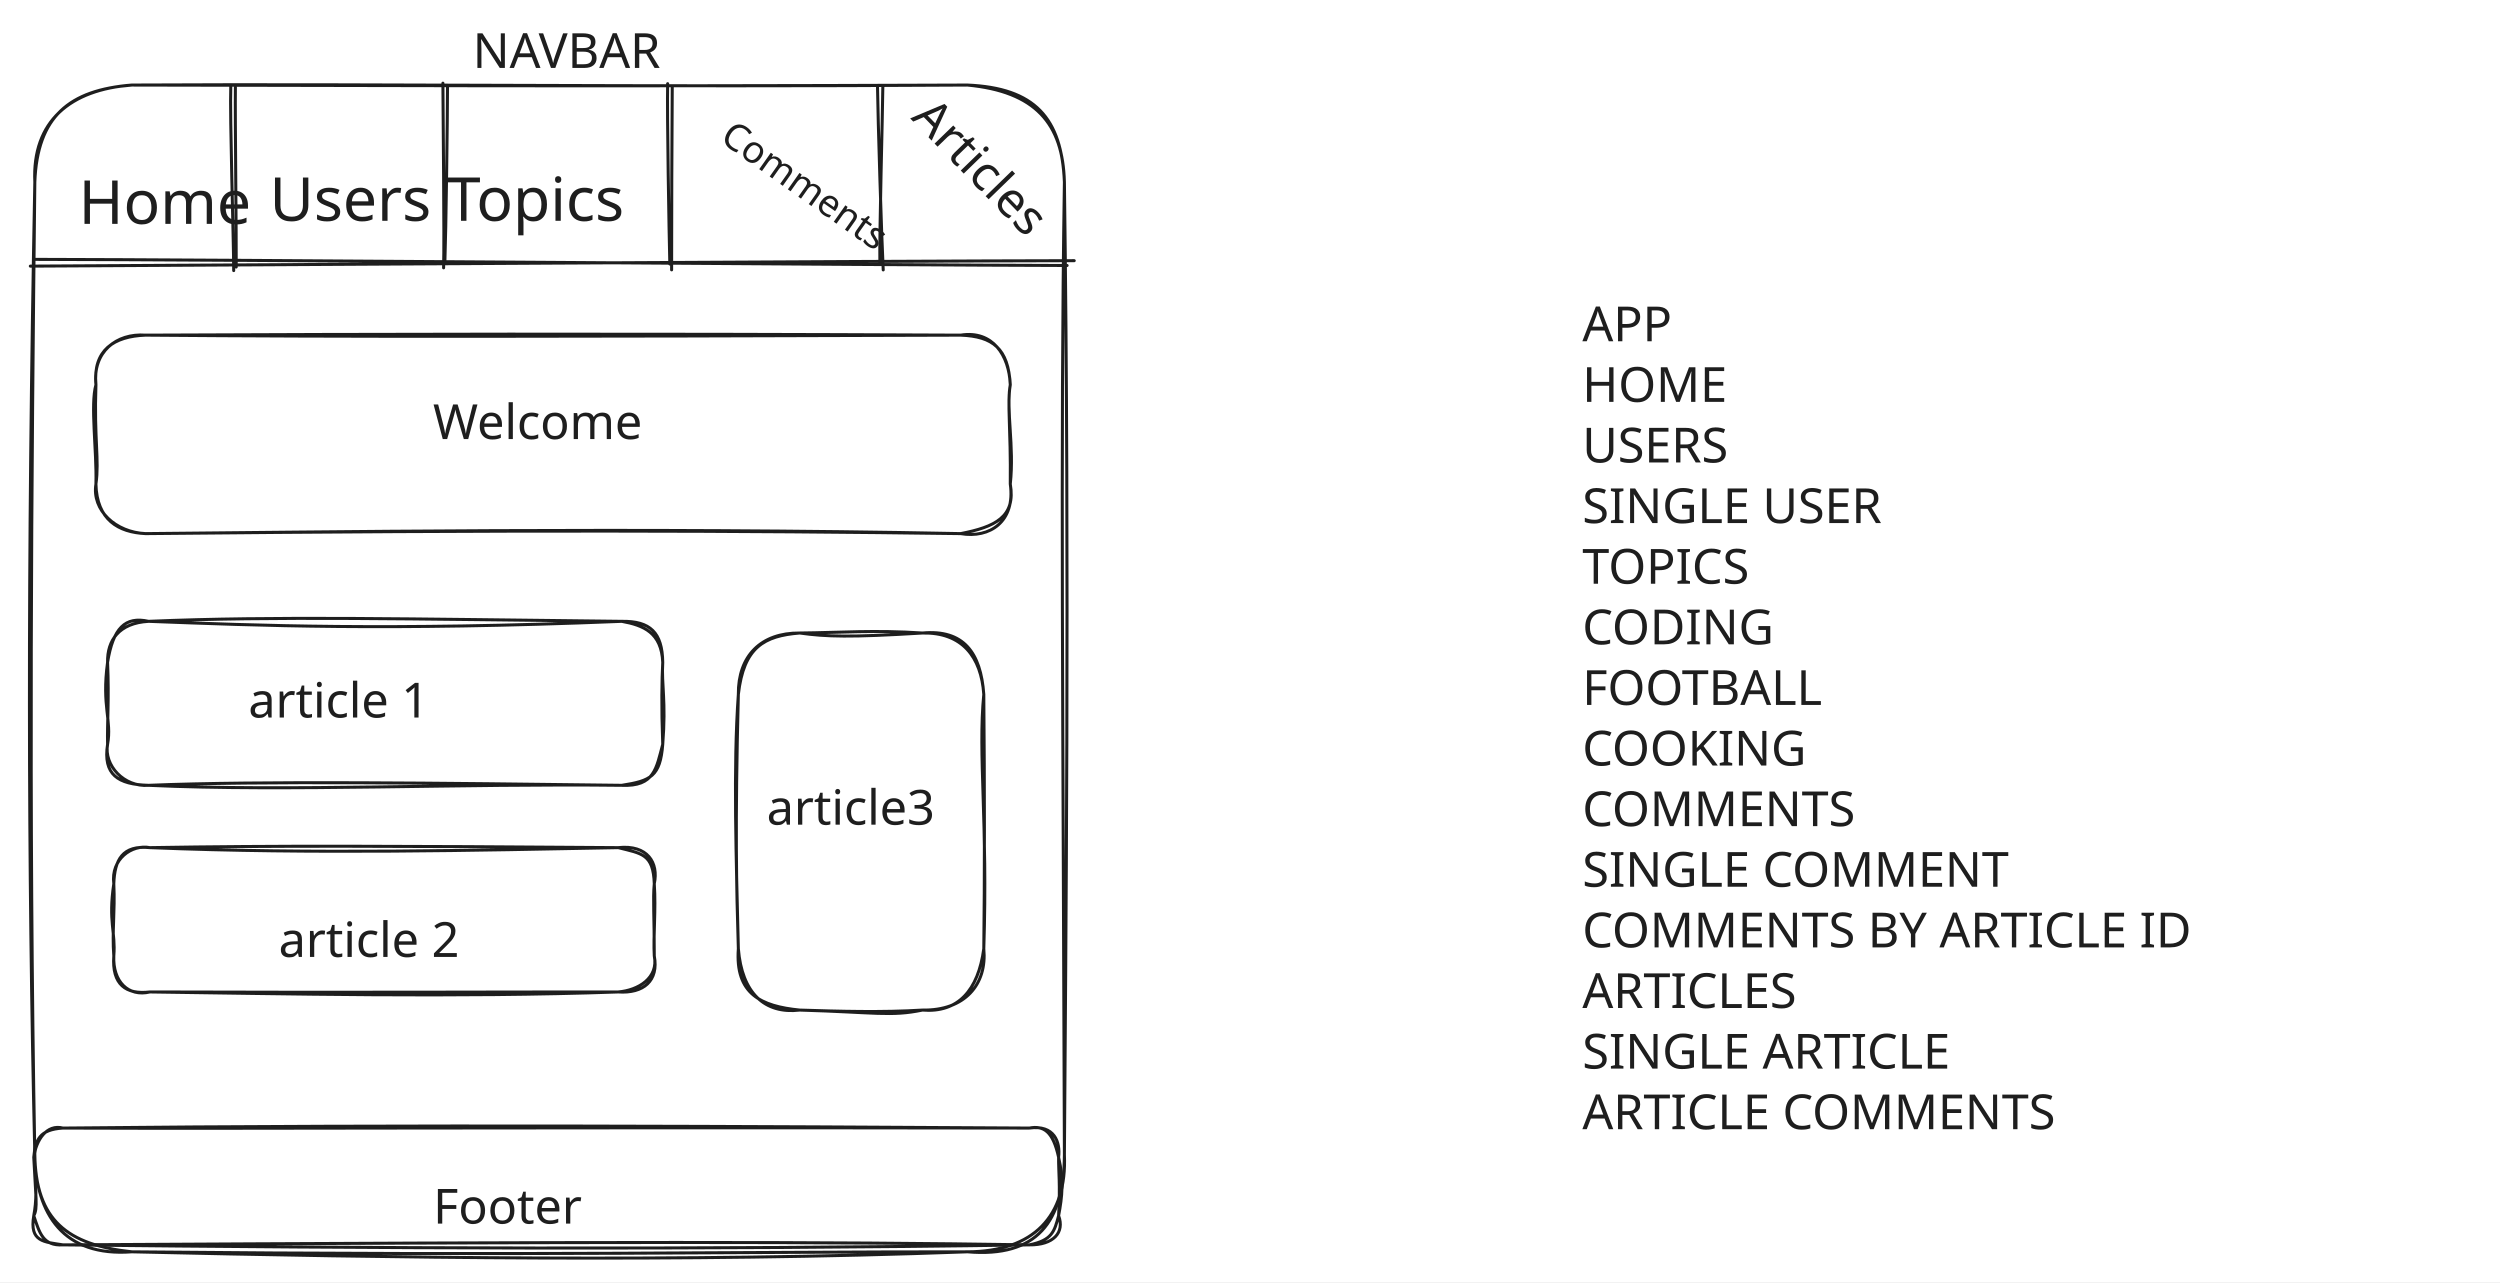
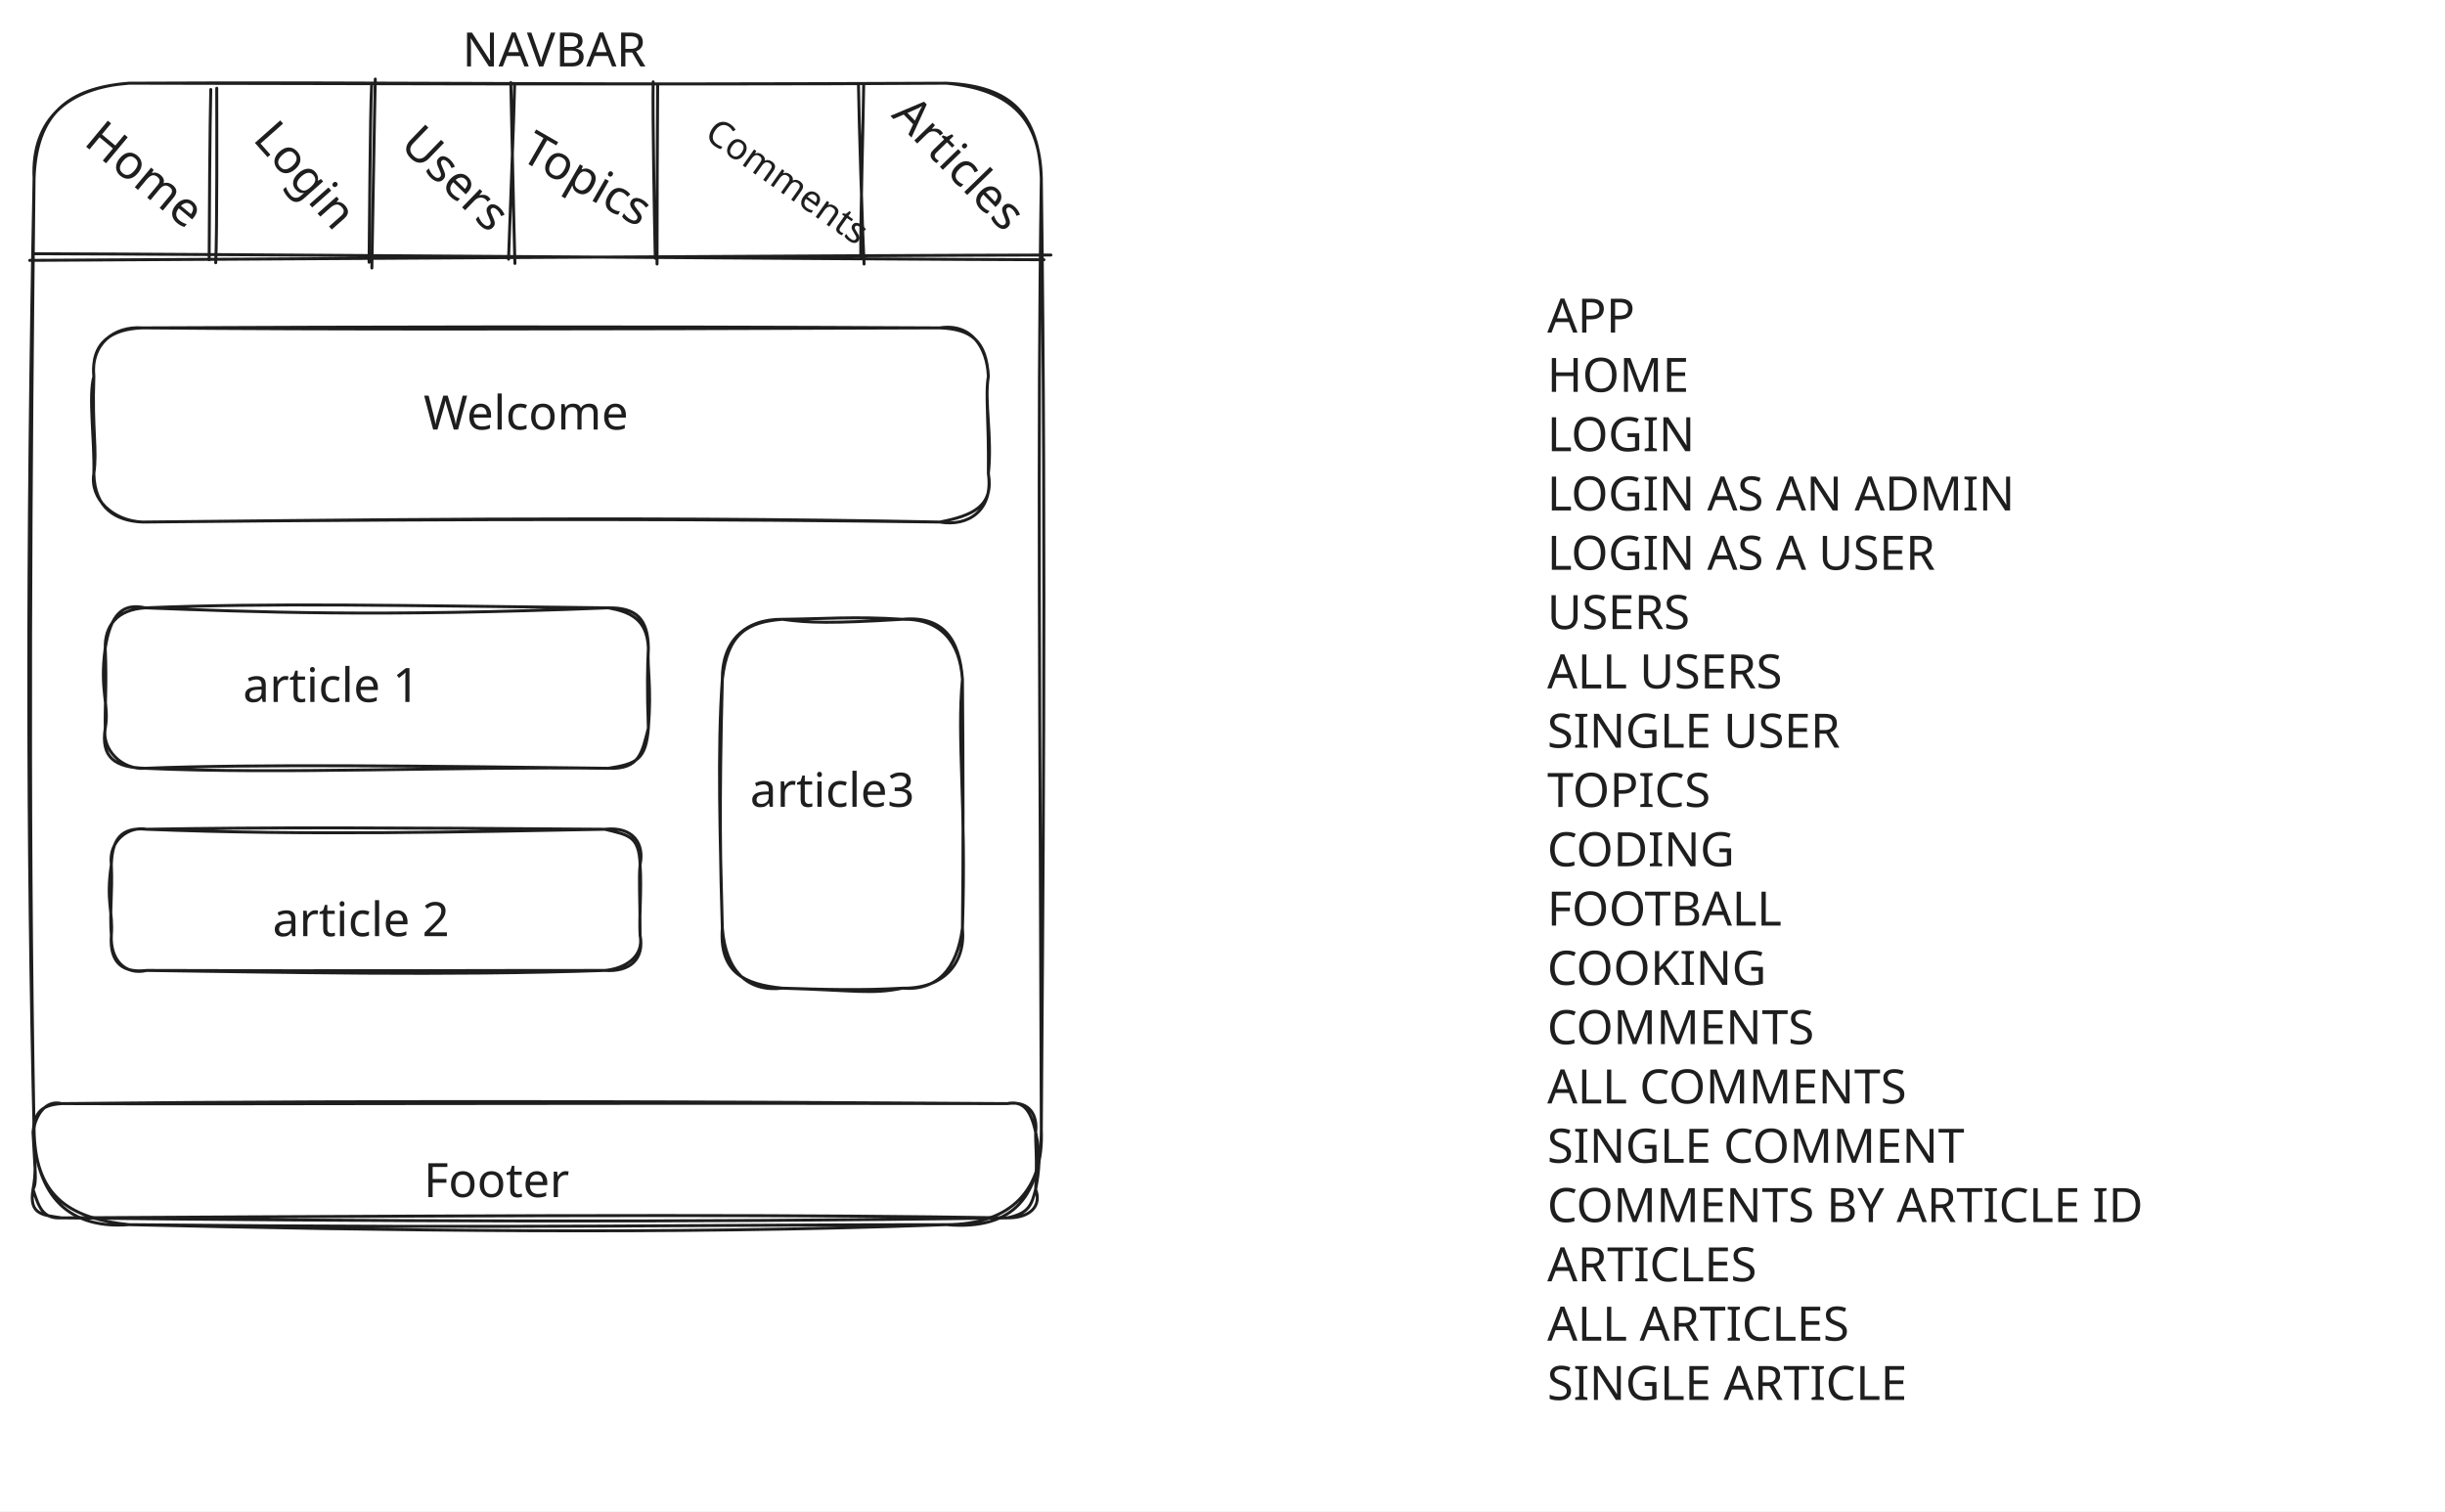
- <svg xmlns="http://www.w3.org/2000/svg" version="1.1" viewBox="0 0 824.93 423.063" width="824.93" height="423.063">
+ <svg xmlns="http://www.w3.org/2000/svg" version="1.1" viewBox="0 0 824.67 509.762" width="824.67" height="509.762">
  
-   eyJ2ZXJzaW9uIjoiMSIsImVuY29kaW5nIjoiYnN0cmluZyIsImNvbXByZXNzZWQiOnRydWUsImVuY29kZWQiOiJ4nO2c63Paxlx1MDAxNsC/56/wuF9rdc++tzN37mD8XCJOMLYhJr6305FBgGIhXHUwMDExJGzjTv/3XHUwMDFlXHSMXHUwMDA0XHUwMDAyXHUwMDA3p4BxXHUwMDFiZYJhXHUwMDFm2mX3/PY8dsVcdTAwMWbvdnZ2o2HP2f11Z9d5aNie2+zb97s/x+l3Tj90XHUwMDAzXHUwMDFms2jyOVxmXHUwMDA2/UZSslx1MDAxM0W98Ndffuna/Vsn6nl2w7Hu3HBge2E0aLqB1Vxiur+4kdNccv9cdTAwMWK/lu2u859e0G1GfSttZM9pulHQXHUwMDFmteV4Ttfxo1x1MDAxMO/+P/y8s/NH8prpXd9pRLbf9pykQpKVdlx1MDAxMDjMppZcdTAwMDM/6aymhHFcdTAwMDKUTFxuuOFcdTAwMDE2XHUwMDE3OU3MbWGXnTQnTtpcdTAwMDVWU2G9zy9cdTAwMGauuu2vXHJcdTAwMWXekN9cdTAwMWJpqy3X8y6joTdcdTAwMWFcdLvRXHUwMDE59DN9XG6jfnDrXFy5zahcdTAwMTP3ayZ9Ui9cZnBcdTAwMTDSWv1g0O74Tlx1MDAxOE7VXHR6dsONhnFcdTAwMWFJuz9cdTAwMWGEX3fSlFx1MDAwN/zEpLBcdTAwMDSXWolJclxckTNLUWDCUEFccjXSzHSoXHUwMDE4eDhcdTAwMDXYoZ/Aif+lXbqxXHUwMDFit23sl9+clIn6tlx1MDAxZvbsPk5UWu5+/FVcdTAwMTkzlmKMMEqpXHUwMDE0kqb96Dhuu1x1MDAxM8VFdJpcdTAwMTg6yfhcdTAwMDPXSlx1MDAwMuc8/TZxo71SM1x1MDAxMYXf0lHvo1x1MDAxMJXiKv7A87JcdTAwMDPnN8dcdTAwMDP3JDKp0LBxyp/pt4rLXHUwMDFmZoQtbWHQa9ojoVx1MDAwMGk0XHUwMDExjOJXkmyS77n+7WzzXtC4TeXoXaatnPxi9bmia/hcIsmlQlEqmNRLS26zWDlcdTAwMWF0XFypXHUwMDBmLmjlXHUwMDAx2LFfu+m9XHUwMDA1yZWGXHUwMDEww4zhwImcXHUwMDEyYCBg4SxcYlx1MDAwNnyUS9cnwVx1MDAxYyxcdTAwMTBCXHUwMDEyXHUwMDAzjGiRmZiJXHUwMDA0XHUwMDEziypjXHUwMDA0IyShKUvbRKCVXCJxIbpcdTAwMGWBpptcdTAwMTXozFDb/Wjf9Zuu356t4vjNXHUwMDA1OZ5cdTAwMWRGxaDbdSPsRiVw/Wi2RHLfQr9cdTAwMWbcd1x1MDAxYzs3XHUwMDE2eOeFeb34dqm6iK/03U4qYsmHyfvffp5beuHMJ7Vzc57e7l3270vJZ2I28Yl8MJQqaSRfXmk9Xp9cdTAwMDbqoSvO71x1MDAwN91uvfvxOLTdq21HnzOwNNeGKaM11UBzyotrMq3UVlxyPbGIXHUwMDA0bFtcdTAwMDKb7sCEeUkso1x1MDAxODVcbsAkXHUwMDBiUI55JoRcdTAwMDZQLF25fiC/7cjvLZr4+MpP+YqQ53I2MUVcdTAwMWWUIEbQ5bW911x1MDAwM1x1MDAxOJIrUzNfXGY5OmVRWFx1MDAxOdxtO/KCxMhTzpTieW2PxDNplJ4o+/WBTy2C01x1MDAwZtrkWpqQL7SlheJYaI6eV1x1MDAwNoSmuEj/gP7tQL9w0uMrO90r4j0zXHUwMDBis7xzgstcdTAwMGJ7iYp/f+Sd0JuDUueudv8o7PLwsFI63HrelbTQtieGU5ao+GneuSXQxTFrJVx1MDAxZLBcdTAwMDNcdTAwMDKtOqbmMW4sXHJosjPKXHUwMDE1wT+ZkVx1MDAxOYNONMH/gq7FQ/1cdTAwMDH6ekCfM+fxlZvtVen1haa8UWjJUypTZ/JbmFx1MDAwN0fS+3h9cXtyfn1cXPz6XHUwMDE17kyndrrtmEskmaOTnrfgXHUwMDA1kqN0nq6VQ84oiMkqM9+O15xcdTAwMTHDtKLzSdex/yfYXHUwMDBmO/5ccpG+aN7jKzfjL6Q9clx1MDAxZaJ5tMMzWl0pqimhy+N+491fl4/g7jz8dKuHXHUwMDE1v39d5+Vtx53p9HNcXEPxmaZXXHUwMDA3No+jg8ZcYnSwp+zwXHTXeX9cdTAwMWO4ZIatJqg8lbFcdTAwMTliW4FcdTAwMWZduo/JokGmUo/srutccqdmLZFRXHUwMDFjw5Ogm1x1MDAxOeQ4teC5bT9RWk5rWowjt2F7k+woyISIXHUwMDFi2IqNSq6fXHUwMDFmlaDvtl3f9qpzW4w148nTlICVmZRcdTAwMWI7dFx1MDAxMr1cdTAwMTmvsN/FW2ZcdTAwMTRmeUPNgu47zXhh3+JtWK3cXFy1T7qd0v5V3f/cdIxpR9vOXHUwMDFi56kkJbyxmaZXqEipsjQzXHUwMDFhXHUwMDFkIamEylrszyEnKUFFn1x1MDAwNi/+8cDVQlx1MDAxNMWdatBzXHUwMDFi4WbBm9/yOlx1MDAwMYTMrsssgYygypOKL6/xblx1MDAwZt7XT26755dRpVqzW1/rXdJcbraQQEtcdTAwMDJcdTAwMTfAXHUwMDE0XHUwMDE4oVxyOlxy6Ygmjq1WXHUwMDE2gFx1MDAwMM5QO3GR0YDxXHKlsUBQJlxmIVppk1x0c62aVyEtXHUwMDA1QqOTqlxil1xczNm1XHUwMDAygba5NmhcdTAwMGLNiWNponBcdTAwMTWFVVx1MDAxOL1/XHUwMDBmXZ5cdTAwMTXl70BcdTAwMTeoxeS0jfBccoRjXHUwMDAzN+ndRvHNt7pcdTAwMWO68H3okoXoUpRdXHUwMDA2aFx1MDAxNqclvoWus3c1OFa3Zsj6Nydl8vi5Prze30Z0NUFcdTAwMWKcXHUwMDExRiSdYnPkqyqLxLtrXHUwMDAwo9j/NLnoyDKpxXgrkOmZfq6QXFxjiWTtIFKzXHUwMDA14amMPlx1MDAxYVx1MDAwMyuBUqU4eXXb9m/zKqdSn+G0XHUwMDEwk+c5XHUwMDFi5jTf6nKc8mc5ff5cdTAwMTiTWHiMiVx1MDAwM2VcdTAwMTJcdTAwMDVyeUPXbjiOf/Pp/rR+/tDqt1x1MDAwYuroptTeQlan2GRaWIpcdTAwMThJXHUwMDA1nbM9XHUwMDA0VFqUK2aIWnc8iVx1MDAxMUC9Sik3Soj5h0EkqlWtqUSIgVx1MDAwMslcdTAwMTR50q1CXHUwMDFhXFyG0EP5+6yu5XDTS1x1MDAxMP4u7cNcdTAwMTbLMzdcXMpcdTAwMTeERU/qoVM/a3x5XHUwMDFmUPpRu5fl61a7tu3izI20TKxjXHRVbMr8SupzjSak5mYsY2vUNVx1MDAxMq1ZNGSlXHUwMDE0YrYnz+hcdTAwMWFGXHLXjMPbt1xyl9Y1V47X2HgoJdfo+jVcciw8diglXHUwMDE4xvhcdTAwMGLQlDXYOy9WO6qo+4+Hj+1T97q69SFcdTAwMTWm0fxcdTAwMTJE5U5cdTAwMWRRiqxo1EEmt5ew8liLZlx1MDAxNqCLKFx1MDAxOVdcdTAwMGLOzFxubj2ZqTnfjVx1MDAxYSY4RaL/6erlWVHWXHUwMDBiJVx1MDAxOVxm1YJcbk2W32M/ueuQL6Es7Z2dnderrdZloXaqtl6UXHJYaFx1MDAxYqKvM+9MXHI1wmJCrPdcdTAwMThcdTAwMWQobaFaXHUwMDAxknebJqKMbpdEI1Y/nfzJXHUwMDBitIm3XG7BqLVswL1cdTAwMTmBRpNg4dqMbm28NC9/SOz65LJVXG6Oi++LV61cdTAwMGZcdTAwMGa/9+7rhH7edoFcdTAwMTZcdTAwMDZFRWuUXHUwMDA1NefQXGJcdTAwMWHllmBcdTAwMDLEOlx1MDAwZo1oYpl4+dBay1x1MDAwNVx1MDAxYk+A/eCUiFx0dnRWnrVcdTAwMTCA/v16jo68XHUwMDFkeSZqkTwrxYArs3xcdTAwMDDqaFjxK6Lx6ezeNFx1MDAxZqhzK7nXeFx1MDAxM8/mgMmfjmBaWShfhFx1MDAxMD57/Hn1T+egq6HieX/m6Vx1MDAxY0ugVzb3tCO6t8lzVOs57bhNkrzIkzWLRFx1MDAxOLTGQcWOvCAyU62rsF05b7aLV19cbt79gVx1MDAxYlx1MDAxNFxu2y7E3Kgp4eVcdTAwMTmqV1x1MDAxZVx1MDAxOVx1MDAwNUtonFVcdTAwMDMgpyMrzzqrTDJG+KvvQW7OWT1cboLI6W/WV51tc1x1MDAxNa7qws2LxduOXG6tJIU2wtLQXHUwMDE19itcdTAwMWSv+fnmsnxcXD116lxyeVx1MDAxOFxm/a2Hjs3Y8pkjLStcdTAwMGZcdTAwMTExtGZQfFx1MDAwNVx1MDAxN1x1MDAxY1xiZNazZ6BTVChcdTAwMDX09U/abFx1MDAwZTp7tC+wXHUwMDAzm+VuTrOvg1x1MDAxZY13XGZN/Ejx0uz5t+DvXHUwMDFk11x1MDAxZarXX9n5wVx1MDAwN/fLY1x1MDAwNLD17PFp9lx1MDAxOKzv4WlFLDSDkT1K8HVJhYcmozZcIlx1MDAxYqj717BHX4c9ulx1MDAxOfb4QvYk2vA45S9cYmhdXGYq/tc6f4Dr63KkXHUwMDBluOOWOzfbjp4kylwinFPx5Fx1MDAxOE0rQSUsNPXW6zBJsExsgjJcdTAwMDJUxr7bUtqQac2xY/9cIlx1MDAxM3SMXHUwMDA2e1x1MDAxNSDZZnikZOFjm/GSzUk2XHUwMDA0/y0gj0uNIb1rXvSqzdqgXHUwMDFjfjbvK8OtXHUwMDBmyKGpbYFcdTAwMTbJflx02oiZXHUwMDAwZVJcdTAwMWaEpdE/XHUwMDA0rohQsL6zbtRQXHUwMDBi1aSW8S9jLFxiY1Cdw1KweNfTwFxu9km+XHUwMDFiy3ghXHUwMDExXCIrrus9MlOp/N+PU07OPlx1MDAxZY7e1S5cdTAwMGYvLkdv4+uyVD7+cJikjlx1MDAxMqtnlVIxU6B4doBF0s9HZ2fV/cKHXHUwMDBm2Vx1MDAxMmenk1wixbOPXHUwMDFmXHUwMDBmy9V8XHUwMDBi44xstVHJnf3PO4WLaqmIhUpcdTAwMDej/PHn/F3GXHUwMDE5afpTzae7bfhw0L94fJdaaqn6vrV2YahYM1THRr3gd5xaNVF470n1+54pXHUwMDA0tCQvPvj3W39cdTAwMDBKXHUwMDAwsVxi01xcSNQqXHUwMDFh/azpg/9UWFJoxnTy+1x1MDAwNFx1MDAxY9b3aziSolx0plxmVVpIzpc0gCSLTyYq+ppcdTAwMDZcdTAwMTDjilx1MDAxYchK61pX2nLh037hYrOrz2ybLzJ+3o2fpdu1e73LXGLHbvcpJo+T5TbHXHUwMDAzkLa/e+c69/t56fmplVxcu+/GkMdAOUmA/893f/5cdTAwMDWTXHUwMDAyfJYifQ==
+   eyJ2ZXJzaW9uIjoiMSIsImVuY29kaW5nIjoiYnN0cmluZyIsImNvbXByZXNzZWQiOnRydWUsImVuY29kZWQiOiJ4nO1cXG1T4shcdTAwMTb+7q+w3K9rtt9fpurWLcQ3XHUwMDFjXHUwMDA1XHUwMDE0XHUwMDE40Xu3rFxiXHUwMDAxMoZcdTAwMDQhvuDW/vc9XHUwMDFkXHUwMDE5XHUwMDEyXHUwMDAyccBcdTAwMDJkZidTg6S7k276nKefc06f5K+t7e2dcNhzdj5t7zjPXHLbc5t9+2nnd1P+6PRcdTAwMDdu4ENcdTAwMTWJzlx1MDAwN8FDv1x1MDAxMbXshGFv8OmPP7p2/85cdHue3XCsR3fwYHuD8KHpXHUwMDA2ViPo/uGGTnfwX/NZtLvOf3pBt1x1MDAxOfatuJNdp+mGQf+1L8dzuo5cdTAwMWZcdTAwMGXg7v+D8+3tv6LPxOj6TiO0/bbnRFx1MDAxN0RV8Vx1MDAwMDHD6dJi4EeDVVx1MDAwNFGGMEHjXHUwMDA27mBcdTAwMWa6XHUwMDBinSbUtmDITlxcY4p2MK3JQb3PKvuX3fZ9g1xybtFNI+615XpeJVx1MDAxY3qvM2E3Olx1MDAwZv3EmFx1MDAwNmE/uHMu3WbYMeNKlY+vXHUwMDFiXHUwMDA0MFx08VX94KHd8Z3BYOKaoGc33HBoylA8/NdJ+LRcdTAwMWSXPMNcdTAwMTlcdTAwMTXc4kwoycfF5kJGLUkw5ZpwoolcdTAwMTY6NaB84IFcYmBAv2HH/IuHdGs37towLr85blx1MDAxM/Ztf9Cz+yCouN3T6KdSqi1JKaKEXHUwMDEwwVx1MDAwNYnH0XHcdic0TVRcXDhwovnHTEmBXHUwMDE5Y/GvMZ32XG7NSFx1MDAxNf6MZ71cdTAwMGZKVDCX+Fx1MDAwZp6XnDi/OZq4bypcdTAwMTMrXHJcdTAwMWSV/Fx1MDAxZP8q0/4goWxxXHUwMDBmXHUwMDBmvab9qlx1MDAxNFhohTgl8JNcdTAwMDRcdTAwMWTXe65/l+7eXHUwMDBiXHUwMDFhd7FcdTAwMWVtJfqa0l+4fKbqapaluYRLQjhcdTAwMTVqbs1t5suHXHUwMDBmXHUwMDFkV6j9XHUwMDBiUn7G9Miv3fZ+XHUwMDA0zVx1MDAxNVx1MDAxYSFNtWaYITGhwFx1MDAxOGFcdTAwMGKkwClmr7VkdVx1MDAxYcywhTlcdTAwMTdIY4pcdTAwMTRPXGJmrMHIXCJSa05cdTAwMTGK0JRE21ihpUSmXHUwMDExWYVCk/UqdGKq7X645/pN12+nL3H8ZkaNZ1x1MDAwZsJ80O26IVxmo1x1MDAxY7h+mG5cdTAwMTHdN9fvXHUwMDA3T1x1MDAxZMeemlx1MDAwYrhzZl3P3C6mXHUwMDBic8TftmNcdTAwMTWLTsbf//x9ZutMyUdXT8k8vt1W8u+iyE+IXCKFfNBzLTFcdTAwMTVsftI6OfSOye1+ofNYe3rhdnF4UC5cdTAwMWNsOvS5XHUwMDE0XHUwMDE2XHUwMDAwXHUwMDFmaUaoXCJcbseYibiLWVx1MDAxY9Y/jZJksmzQY1x1MDAxOFx1MDAwMFx1MDAwN5FTOYOwuLZcdTAwMTRcdTAwMDY8U8Ikgj+JmVx1MDAxOaFcdTAwMWQpXHUwMDA0/zlZXHR9/UL7StC+O0Pm5piS9pJwzni68Fx1MDAxYs61JFKAuVx1MDAxNDPN92BcdTAwMWVcdTAwMWNcbu/s+uLu+Pz6KH9/j1x1MDAxZnWn9nnTYS5cdTAwMDDJXGZcdTAwMTicTNmmXHUwMDFjkCPVNLqWXHUwMDBlckowXHUwMDFmrzIzkC6QpVx1MDAxOFx1MDAwNVx1MDAxYkRJMlx1MDAxYunKkFx1MDAwM6c0Nk9+IX3TkZ4ld3NMSXxBtIfOczhcdTAwMGLtUqVcdTAwMGLHaFx1MDAxN1IgRXCsQd9D+633dF08xI/ngy93alj2+9d1VtxAtIP9zjDHimGplUjyeGTgS21cdTAwMTFTLzCmk/hcdTAwMWJGZpClYWqYVlKu2EVcdTAwMTWw4GitXGKBXHUwMDBmxFx1MDAxMj2N14FcdTAwMDSRj1xyekE1XY6HOlGxXHUwMDAwwplA4CXF4lhcdTAwMDDhrcBcdTAwMGYr7ktkVYqJ0kO763rDXHQxRzpccrN4XHUwMDFjdFx1MDAxM9NsSnOe2/YjknNak2pcdTAwMWa6XHLbXHUwMDFiV4dBwt9sQC82kGJ/elaCvtt2fdurzuzRMOnxN5FgK6Ewt/bAiXjWXGLmXfjESKdLv1x1MDAwMZRcdTAwMGJGuFx1MDAxMFx1MDAwYtDxsFq+vWxcdTAwMWZ3O4W9y7p/1XS0boebXGJQKVx1MDAxNNOcIVx1MDAwNu4poyTWXHUwMDA0XHUwMDAzUKZcdTAwMDCCXHUwMDEywVx1MDAxYSjTXHUwMDA0XHUwMDE5XHUwMDAxVFmCKMJcdTAwMTEmaW5cXDJAjZ1AsVx1MDAxNlx1MDAxOHHNJ3p6XHUwMDBioIIgMCPiZXf98OSwqkuRVN+VwrM2XHUwMDAwvV0vPlNdrlx1MDAxNKCJXHUwMDEwT9ovpkhKXHUwMDAyXFwxP0Lv9k/qx3fd80pYrtbs1n29i1rBJlwiVGDGMZVYc6XBXHSJZzRylJW0MDAoo1prxmX8+yOAalx1MDAwYnNCuUZISaVcdTAwMTNcdTAwMTG0ZVx1MDAwM5RcdTAwMGJLYq7A6ZXAn4zPXGKRYVx1MDAwZba+0mBbzVxijikksVR4XHUwMDE5RvR7wfpqLbOkKr9cdTAwMDesxKJC4mRcdTAwMDDwO6A1XHUwMDA2czS6teJ2utf5oIvfya2Z0CWgu1x1MDAxNMOSXHUwMDFlt/hcdTAwMWV0nd3LhyN5p4e0f3tcXEQvV/Xh9d4mQlchRMCVoEiQXHRsvvq+0kJcdTAwMDJcdTAwMTRcdTAwMGWPjN9J5Fx1MDAxYcJcdTAwMTOKj+KOVKXGuUTkaotHa1x1MDAwN1x1MDAxMopmhLumuVVcdTAwMDDlg8GAPtD2XVx1MDAxMl7nJtecQZ7nrFx1MDAxOafTvS6DYt/eM+WZe6ZcZlx1MDAxM1xuriqf31O1XHUwMDFijuPffnn6XFw/f2712zl5eFtobyBWJ7BJXHUwMDE1tyTSgnDCZuw8XHUwMDExXHUwMDAxbqukXHUwMDFhyVXHpyjCwKuEMC05n73zJIBWlVwiXHUwMDAyQIxcdPgwcZNv3MqFhmWI0JVsPC1hJ3VcdTAwMTFcYr+LfWi2PjPNXHUwMDE28uuO61x1MDAwM6deanw9XHRcYjlTbqV43WrXNl2dmVx1MDAxNpY2XHUwMDFji4ikXHUwMDEz5ld0PVNgQoJcdTAwMTc40rFcdTAwMTVyjVx1MDAwMGtcdTAwMTZcZlkhOE+P5FxyrqFEgyPK8I9vXHUwMDFizs01l47XWHuoZarT1TNccs7McVx1MDAxMFx1MDAwMmtK2Vx1MDAwMtBcdTAwMTQ1vHuer3ZkXvVfXHUwMDBlXtqf3evqJoZcXFJMXHUwMDAz5lx1MDAxN0dyKrZCXGJgRVx1MDAwMVx1MDAwN+mpvYmlb4IoamFwXHUwMDExXHUwMDA1ZTIjQYczXHUwMDBiT8VoR/AkmnJGXHUwMDAw0T87vbypyipTk7Emilx1MDAxM67Q/Hv2x49cdTAwMWT0dSBcbrul0nm92mpVcrXPcuNVWWNcdTAwMGJsQ/B15Fxmo4loblGeSkRbuiZLZVx1MDAwMa1gNO02jVVcdTAwMTncLlx1MDAwMUaskqNRTiu0NluPWMuVbOj9MFxuXHImQebaXGZurVma588/uz6utFxuwVH+JH/ZOn2+6T3VXHUwMDExudp0heZcdTAwMWFURSnQXHUwMDA1OSNcdFx1MDAwNYxyi1OO+SqTUFx1MDAxNLK0WT6UUqmgUlx1MDAxY1aDcTCC+Fx1MDAxOHYkrc+Kc1xm/v1qUlF+XHUwMDFjfUYyS5+lpJhJPX9cdTAwMDDqcFj2y7zxpfSkm8/EuVx1MDAxM8xr/Fx1MDAxMInAWE9nW1AlLdAvhJDxI1dqaVBcbq6GNHJ/I1x1MDAxNdji4JVcdTAwMTE8I4VcdTAwMTLc2yhpW//0K3OWJ5u5Q4mVgkmFgSxcdTAwMTCZqdbloF0+b7bzl19z3tO+XHUwMDFi5HKbrsRMy1x05WVcdFQvPTKKLa5Aqlx1MDAxYWMxXHUwMDE5WXnTWaWCUsQ+cNdx3c7qYVx1MDAxMIROf72+arrPle47Zm87SrCSJNhcYnODLrdX7njNq9tK8aj62ak3xEEw9DdcdTAwMWV0NGXLJ1Jellx1MDAxZVwiomDNgPpyxlx1MDAxOUY4sZ69XHUwMDAxOkm4lJh8ZCbOukFnv+5cdTAwMGJs4/Xibka3XHUwMDFmXHUwMDAzPWJ2XGa1eX5pbuz5d9jfPao9V6/v6fn+qfv1JcR447HHJrFH8erS4CSywFxmXHUwMDA27Fx1MDAxMVx1MDAwNJ9zXHUwMDEyXHUwMDFlmIxK82Sg7l+DPfIx2CPrwVx1MDAxZcvEnlx1MDAwMFx1MDAxYt7kjM1cdTAwMWbQungo+/d19oyvr4uh3GeOW+zcbjr0XHUwMDA0klx1MDAxNmKM8G+O0SRcdEpugam3WodJYEtcdTAwMWJcdTAwMTOUXCJMhPHd5mJDqlx1MDAxNIOB/YtM0Fx1MDAxMTToh1x1MDAwMJKuXHUwMDA3j1x1MDAxNGduY2pktojZXHUwMDAyXHUwMDAxuaNCY0hcdTAwMWWbXHUwMDE3vWqz9lBcdTAwMWNcXOmT8nDjXHUwMDAzclxuIKdcdMeSgYopYP9cdEBik2BGXHUwMDEwYsQkoCG+wmw3oolcdTAwMDVEqYR5XHUwMDEwNyOQkVxcXHUwMDFlR8Dk1Ox7aryEnZJ3Z6SaZ1x1MDAxYfS7XHUwMDFlXHR5X9JMufx/35RcdTAwMWOXzlx1MDAwZV6/nZaOXG7F16/j0+1cXGU7XHUwMDA3n/tns6u2a5WDi9dcbvOtXHUwMDEyt8mdnqaLKoXi0elB4pJqqVxcyCdcdTAwMWHkS/vQJD4/LJWqe3CjZIvS53GTfOns7KBYTXU6XTrqd1SRvNlry+29q+3cRbWQh0aF/df60Xnq3tOlo3uPKuLyNScj/ZLmmqQ5XHUwMDE3kVD9PibJXGaEK1xuxoaWXHUwMDBivFx1MDAxMqNV47lcdTAwMTNPyJtdnVx1MDAwYkhBXFyc+k9cdTAwMWKf3sUxslx1MDAxMFWMXHUwMDBixCNcdTAwMWWZJFx1MDAxMsItwVx1MDAxNaVKS5N6glf3Ylx1MDAwMUHAwJSaSMVcdTAwMDVjc5p3gpq8S0k+0ryjwCN6fY9cdTAwMWRcdTAwMTVzX/ZyXHUwMDE3613r0n2uNsyRuddKXHUwMDEwXHUwMDA2w4YgMn9cIkzvfuBcdTAwMWSVXm5KqFHz0J5nX4VcdTAwMWL5mlx1MDAxYYtcdTAwMTNMwZekQipCXHUwMDE5mcyP5kRYmkuJXHUwMDA0Z1xm41Q6gdBcdTAwMTZcdTAwMTiBXHUwMDAyMa7VajHKtGVcdTAwMTZFWFx1MDAxMaKQ01xcXHUwMDE5a9hsx3C45Fx1MDAwM4NcIiZ+yvD6LL1q0HNcdTAwMWJrTo5O97lcZoxmvpQjO8FcdTAwMDdrhlx1MDAxNGFcdTAwMGLsve1eXu/dOIPSdVx1MDAwMbnDZvlm9+x0V28gRFOIlFx1MDAxNqz6yGxcIlx1MDAxM6pcdTAwMTP5IaOH9oXSXFytnjVcdTAwMTHQM0u9ZCf5Zlx1MDAwZS7Nk8aZ6T1cdTAwMDRjipnSaFx04Fxc8lx1MDAwM/vmIVx1MDAxMUlRUp9/PbBcdTAwMWZcdTAwMWS7M4Rujmlxx3faSv5dXHUwMDE47tmbflpGfLxcdTAwMDDctdNcdTAwMTg8dE8uruxnt35aP65cdTAwMWXcXHUwMDFmPW063IFfLcKEXHUwMDE0gJRpXHUwMDAyXHUwMDA2uCNcdTAwMTNlkZKsXHUwMDFj7lJJqZBcdTAwMDRTYXZcblx1MDAxNJjRXCKV2DK2lcGwMC9u2UCoK2Pa/IL6VOvdLIGbI1x1MDAxNvWycC7ShWOcXHUwMDEzQiQ4WnJ+nH+tVvaauEZRZ69zk3todL+Elc1PqVx1MDAwMX/XLGizXHJtxmDhhflGsFx1MDAxMjDAXHUwMDEyW11U1TjlhM9418BcdTAwMDS5ZzxBbHiTUrmRpG5cYuNdL1x1MDAwMfjJkZ4lcHMkRL0g0rOcbJVcdTAwMTn2wlx1MDAxY0tcdJbXXHUwMDAyb1x1MDAwZjisXGZ7z0c2O74oUL//lC/gl8om5vFYyiRTSmRes1x1MDAwM+tp6lx1MDAwNTxcdTAwMDBoi2OOsOKzXHUwMDAyYYJbSHNcZsJhnFxuxmhqpEtMXGaVlnmDgYL1nphVf75cdTAwMTfwKLA9XHUwMDE0XHUwMDE28iP3U1x1MDAwNOYs8YqRVXvZp1x1MDAwMTjA63WyU10u5GNvjbC/Y/d6lVx1MDAxMGZuvLyCqNzm6OfH3e88us7T3rTy/NaKjp2tXHUwMDEx7FxywJxorf576+9/XHUwMDAwtYR+2CJ9
  <defs>
    <style class="style-fonts">
      @font-face {
        font-family: "Virgil";
        src: url("https://file%2B.vscode-resource.vscode-cdn.net/Users/yhyusuf/.vscode/extensions/pomdtr.excalidraw-editor-3.6.1/public//dist/excalidraw-assets/Virgil.woff2");
      }
      @font-face {
        font-family: "Cascadia";
        src: url("https://file%2B.vscode-resource.vscode-cdn.net/Users/yhyusuf/.vscode/extensions/pomdtr.excalidraw-editor-3.6.1/public//dist/excalidraw-assets/Cascadia.woff2");
      }
    </style>
  </defs>
-   <rect x="0" y="0" width="824.93" height="423.063" fill="#ffffff" />
+   <rect x="0" y="0" width="824.67" height="509.762" fill="#ffffff" />
  <g stroke-linecap="round" transform="translate(11.49162 28.06302) rotate(0 169.8665 192.5)">
    <path d="M32 0 M32 0 C116.16 -0.46, 198.04 0.75, 307.73 0 M32 0 C104.1 0.08, 175.81 0.54, 307.73 0 M307.73 0 C329.96 0.95, 338.83 10.82, 339.73 32 M307.73 0 C330.14 2.12, 339.23 12.68, 339.73 32 M339.73 32 C341.46 161.04, 340.15 288.01, 339.73 353 M339.73 32 C338.37 120.71, 339.32 210.28, 339.73 353 M339.73 353 C340.63 373.24, 329.59 384.94, 307.73 385 M339.73 353 C339.62 375.06, 330.75 386.99, 307.73 385 M307.73 385 C212.75 388.49, 117.69 386.95, 32 385 M307.73 385 C235.82 384.95, 164.56 386.33, 32 385 M32 385 C9.52 386.72, 0.31 372.62, 0 353 M32 385 C10.72 382.74, 0.32 374.55, 0 353 M0 353 C-2.26 257.52, -2.47 159.79, 0 32 M0 353 C-2.08 239.57, -1.04 127.29, 0 32 M0 32 C0.81 10.4, 11.29 1.65, 32 0 M0 32 C-0.95 11.93, 11.76 1.47, 32 0" stroke="#1e1e1e" stroke-width="1" fill="none" />
  </g>
  <g stroke-linecap="round">
    <g transform="translate(11.63484 86.30519) rotate(0 170.5778 0.1399765)">
      <path d="M-0.12 -0.72 C56.61 -0.65, 283.59 1.19, 340.48 1.3 M-1.63 1.51 C55.48 1.19, 285.82 -0.22, 342.83 -0.29" stroke="#1e1e1e" stroke-width="1" fill="none" />
-     </g>
-   </g>
-   <mask />
-   <g stroke-linecap="round">
-     <g transform="translate(77.79368 27.82213) rotate(0 -0.03091431 30.48665)">
-       <path d="M-0.12 0.92 C-0.26 11.11, 0.23 50.38, 0.15 60.29 M-1.64 0.36 C-2.01 10.76, -0.69 51.3, -0.68 61.47" stroke="#1e1e1e" stroke-width="1" fill="none" />
-     </g>
-   </g>
-   <mask />
-   <g stroke-linecap="round">
-     <g transform="translate(147.7872 27.71144) rotate(0 -1.009109 29.42871)">
-       <path d="M-0.12 0.51 C-0.12 10.31, -0.62 49.21, -1 59.04 M-1.64 -0.27 C-1.62 9.74, -1.12 51.05, -1.41 60.67" stroke="#1e1e1e" stroke-width="1" fill="none" />
    </g>
  </g>
  <mask />
  <g stroke-linecap="round">
    <g transform="translate(221.9538 28.86705) rotate(0 -0.5029297 29.90885)">
      <path d="M-0.13 -0.14 C-0.23 9.99, -0.37 50.31, -0.34 60.18 M-1.65 -1.26 C-1.87 8.55, -1.19 48.03, -0.93 58.25" stroke="#1e1e1e" stroke-width="1" fill="none" />
    </g>
  </g>
  <mask />
  <g stroke-linecap="round">
    <g transform="translate(290.3979 27.89374) rotate(0 0.6607971 30.42155)">
      <path d="M-0.84 0.92 C-0.72 11.09, 0.51 51.21, 1.04 61.17 M0.92 0.35 C0.83 10.14, -0.26 48.96, -0.06 59.21" stroke="#1e1e1e" stroke-width="1" fill="none" />
    </g>
  </g>
  <mask />
-   <g transform="translate(25.94475 58.34166) rotate(0 22.84998 12.5)">
-     <text x="0" y="0" font-family="Virgil, Segoe UI Emoji" font-size="20px" fill="#1e1e1e" text-anchor="start" style="white-space: pre;" direction="ltr" dominant-baseline="text-before-edge">Home</text>
+   <g transform="translate(25.18626 48.33841) rotate(39.77197 18.27999 10)">
+     <text x="0" y="0" font-family="Virgil, Segoe UI Emoji" font-size="16px" fill="#1e1e1e" text-anchor="start" style="white-space: pre;" direction="ltr" dominant-baseline="text-before-edge">Home</text>
  </g>
-   <g transform="translate(88.94475 57.34166) rotate(0 63.91994 12.5)">
-     <text x="0" y="0" font-family="Virgil, Segoe UI Emoji" font-size="20px" fill="#1e1e1e" text-anchor="start" style="white-space: pre;" direction="ltr" dominant-baseline="text-before-edge">Users Topics</text>
+   <g transform="translate(129.9148 52.96991) rotate(44.03154 22.21598 10)">
+     <text x="0" y="0" font-family="Virgil, Segoe UI Emoji" font-size="16px" fill="#1e1e1e" text-anchor="start" style="white-space: pre;" direction="ltr" dominant-baseline="text-before-edge">Users</text>
  </g>
  <g transform="translate(233.0599 53.49402) rotate(35.20904 28.35794 7.729492)">
    <text x="0" y="0" font-family="Virgil, Segoe UI Emoji" font-size="12.367px" fill="#1e1e1e" text-anchor="start" style="white-space: pre;" direction="ltr" dominant-baseline="text-before-edge">Comments</text>
  </g>
  <g transform="translate(293.0144 48.77852) rotate(45.85055 29.79997 10)">
    <text x="0" y="0" font-family="Virgil, Segoe UI Emoji" font-size="16px" fill="#1e1e1e" text-anchor="start" style="white-space: pre;" direction="ltr" dominant-baseline="text-before-edge">Articles</text>
  </g>
  <g stroke-linecap="round" transform="translate(31.65437 110.5891) rotate(0 150.8561 32.74413)">
    <path d="M16.37 0 M16.37 0 C93.63 -0.34, 169.96 -0.54, 285.34 0 M16.37 0 C82.59 0.56, 149.29 0.47, 285.34 0 M285.34 0 C295.99 0.39, 301.03 4.38, 301.71 16.37 M285.34 0 C295.92 -1.7, 301.34 6.7, 301.71 16.37 M301.71 16.37 C300.26 24.85, 303.08 36.57, 301.71 49.12 M301.71 16.37 C300.64 22.33, 301.92 30.66, 301.71 49.12 M301.71 49.12 C303.47 61.6, 294.89 67.14, 285.34 65.49 M301.71 49.12 C303.6 60.06, 296.61 63.28, 285.34 65.49 M285.34 65.49 C178.93 63.35, 70.46 65.02, 16.37 65.49 M285.34 65.49 C212.26 64.5, 137.83 64.26, 16.37 65.49 M16.37 65.49 C7.42 65.07, 0.27 60.96, 0 49.12 M16.37 65.49 C6.54 65.07, -1.4 57.81, 0 49.12 M0 49.12 C0.31 38, -1.89 23.07, 0 16.37 M0 49.12 C1.15 41.14, -0.63 34.41, 0 16.37 M0 16.37 C-1.03 4.88, 5.93 0.38, 16.37 0 M0 16.37 C-1.15 5.55, 6.75 -0.71, 16.37 0" stroke="#1e1e1e" stroke-width="1" fill="none" />
  </g>
  <g transform="translate(142.8758 132.4602) rotate(0 30.33598 10)">
    <text x="0" y="0" font-family="Virgil, Segoe UI Emoji" font-size="16px" fill="#1e1e1e" text-anchor="start" style="white-space: pre;" direction="ltr" dominant-baseline="text-before-edge">Welcome</text>
  </g>
  <g stroke-linecap="round" transform="translate(35.49553 205.0226) rotate(0 91.59503 27.05566)">
    <path d="M13.53 0 M13.53 0 C50.14 1.36, 90.94 3.16, 169.66 0 M13.53 0 C55.7 -1.76, 98.6 -0.77, 169.66 0 M169.66 0 C179.05 -0.15, 183.06 3.67, 183.19 13.53 M169.66 0 C176.85 1.3, 182.78 3.71, 183.19 13.53 M183.19 13.53 C182.74 20.98, 184.33 26.18, 183.19 40.58 M183.19 13.53 C182.9 19.42, 182.71 27.79, 183.19 40.58 M183.19 40.58 C182.36 51.18, 179.24 52.63, 169.66 54.11 M183.19 40.58 C181.06 48.47, 180.49 54.58, 169.66 54.11 M169.66 54.11 C117.1 53.45, 59.37 56.22, 13.53 54.11 M169.66 54.11 C109.59 53.37, 50.78 52.6, 13.53 54.11 M13.53 54.11 C3.32 53.85, -1.54 50.55, 0 40.58 M13.53 54.11 C5.42 54.77, -1.24 47.51, 0 40.58 M0 40.58 C1.46 32.64, -1.99 28.14, 0 13.53 M0 40.58 C-0.16 33.07, 0.54 26.11, 0 13.53 M0 13.53 C-0.14 6.27, 3.74 0.56, 13.53 0 M0 13.53 C1.84 2.23, 5.75 -1.74, 13.53 0" stroke="#1e1e1e" stroke-width="1" fill="none" />
  </g>
  <g stroke-linecap="round" transform="translate(37.55281 279.6971) rotate(0 89.17155 23.81184)">
    <path d="M11.91 0 M11.91 0 C52.76 -0.68, 91.21 -0.56, 166.44 0 M11.91 0 C66.42 2.2, 119.68 0.86, 166.44 0 M166.44 0 C174.28 1.99, 178.01 2.06, 178.34 11.91 M166.44 0 C176.13 -1.05, 179.83 4.98, 178.34 11.91 M178.34 11.91 C178.94 20.66, 177.96 29.01, 178.34 35.72 M178.34 11.91 C177.85 17.04, 178.36 22.92, 178.34 35.72 M178.34 35.72 C179.88 43.95, 174.79 48.19, 166.44 47.62 M178.34 35.72 C179.8 42.98, 173.1 47.07, 166.44 47.62 M166.44 47.62 C125.21 47.6, 80.66 47.86, 11.91 47.62 M166.44 47.62 C112.37 49.5, 55.69 48.18, 11.91 47.62 M11.91 47.62 C4.01 48.55, -0.69 45.25, 0 35.72 M11.91 47.62 C4.84 49.33, -0.38 44.23, 0 35.72 M0 35.72 C0.65 27.72, -1.89 24.58, 0 11.91 M0 35.72 C-0.62 27.54, 0.44 21.4, 0 11.91 M0 11.91 C-1.05 3.81, 5.96 -1.18, 11.91 0 M0 11.91 C0.28 4.03, 2.78 -0.9, 11.91 0" stroke="#1e1e1e" stroke-width="1" fill="none" />
  </g>
  <g stroke-linecap="round" transform="translate(243.6335 208.8768) rotate(0 40.49643 62.21028)">
    <path d="M20.25 0 M20.25 0 C29.09 1.23, 36.71 1.46, 60.74 0 M20.25 0 C33.65 -0.12, 45.03 -1.05, 60.74 0 M60.74 0 C74.31 -1.26, 80.01 6.44, 80.99 20.25 M60.74 0 C73.79 -0.3, 80.14 7.83, 80.99 20.25 M80.99 20.25 C79.03 40.23, 82.36 62.29, 80.99 104.17 M80.99 20.25 C81.26 50.91, 81.27 81.82, 80.99 104.17 M80.99 104.17 C79.15 117.96, 72.46 125.4, 60.74 124.42 M80.99 104.17 C82.13 115.98, 74.7 124.68, 60.74 124.42 M60.74 124.42 C50.34 126.58, 45.1 125.14, 20.25 124.42 M60.74 124.42 C47.5 125.24, 33.43 124.84, 20.25 124.42 M20.25 124.42 C7.47 123.16, -1.1 119.13, 0 104.17 M20.25 124.42 C8.7 125.78, 1.17 118.82, 0 104.17 M0 104.17 C-0.68 74.76, -1.74 44.42, 0 20.25 M0 104.17 C-0.62 84.23, -1.12 63.98, 0 20.25 M0 20.25 C-0.13 7.49, 7.52 -0.11, 20.25 0 M0 20.25 C1.77 4.61, 8.53 0.94, 20.25 0" stroke="#1e1e1e" stroke-width="1" fill="none" />
  </g>
  <g stroke-linecap="round" transform="translate(11.14006 372.2297) rotate(0 169.0853 19.27246)">
    <path d="M9.64 0 M9.64 0 C77.08 0.27, 145.83 -0.3, 328.53 0 M9.64 0 C125.9 -1.22, 241.76 -0.53, 328.53 0 M328.53 0 C336.8 -1.16, 338.8 4.66, 338.17 9.64 M328.53 0 C333.25 -0.9, 336.31 1.06, 338.17 9.64 M338.17 9.64 C339.93 17.34, 339.38 22.52, 338.17 28.91 M338.17 9.64 C338.11 14.28, 338.75 18.45, 338.17 28.91 M338.17 28.91 C336.8 34.17, 335.96 37.04, 328.53 38.54 M338.17 28.91 C340.27 34.47, 336.42 38.64, 328.53 38.54 M328.53 38.54 C218.88 40.22, 110.85 39.64, 9.64 38.54 M328.53 38.54 C260.73 37.48, 191.97 37.5, 9.64 38.54 M9.64 38.54 C2.98 38.98, 1.86 34.44, 0 28.91 M9.64 38.54 C3.43 37.55, -1.49 37.63, 0 28.91 M0 28.91 C1.39 26.57, 0.63 22.7, 0 9.64 M0 28.91 C0.9 24.09, 0.97 19.7, 0 9.64 M0 9.64 C0.53 3.93, 1.84 0.47, 9.64 0 M0 9.64 C0.78 3.99, 4.22 -1.39, 9.64 0" stroke="#1e1e1e" stroke-width="1" fill="none" />
  </g>
  <g transform="translate(142.9447 391.3417) rotate(0 25.79198 10)">
    <text x="0" y="0" font-family="Virgil, Segoe UI Emoji" font-size="16px" fill="#1e1e1e" text-anchor="start" style="white-space: pre;" direction="ltr" dominant-baseline="text-before-edge">Footer</text>
  </g>
  <g transform="translate(81.94475 224.3417) rotate(0 31.71198 10)">
    <text x="0" y="0" font-family="Virgil, Segoe UI Emoji" font-size="16px" fill="#1e1e1e" text-anchor="start" style="white-space: pre;" direction="ltr" dominant-baseline="text-before-edge">article 1</text>
  </g>
  <g transform="translate(91.94475 303.3417) rotate(0 35.23998 10)">
    <text x="0" y="0" font-family="Virgil, Segoe UI Emoji" font-size="16px" fill="#1e1e1e" text-anchor="start" style="white-space: pre;" direction="ltr" dominant-baseline="text-before-edge">article 2</text>
  </g>
  <g transform="translate(252.989 259.7049) rotate(0 30.99198 10)">
    <text x="0" y="0" font-family="Virgil, Segoe UI Emoji" font-size="16px" fill="#1e1e1e" text-anchor="start" style="white-space: pre;" direction="ltr" dominant-baseline="text-before-edge">article3</text>
  </g>
-   <g transform="translate(522.1303 100.1914) rotate(0 146.3999 140)">
+   <g transform="translate(521.8699 99.7617) rotate(0 146.3999 200)">
    <text x="0" y="0" font-family="Virgil, Segoe UI Emoji" font-size="16px" fill="#1e1e1e" text-anchor="start" style="white-space: pre;" direction="ltr" dominant-baseline="text-before-edge">APP</text>
    <text x="0" y="20" font-family="Virgil, Segoe UI Emoji" font-size="16px" fill="#1e1e1e" text-anchor="start" style="white-space: pre;" direction="ltr" dominant-baseline="text-before-edge">    HOME</text>
-     <text x="0" y="40" font-family="Virgil, Segoe UI Emoji" font-size="16px" fill="#1e1e1e" text-anchor="start" style="white-space: pre;" direction="ltr" dominant-baseline="text-before-edge">    USERS</text>
-     <text x="0" y="60" font-family="Virgil, Segoe UI Emoji" font-size="16px" fill="#1e1e1e" text-anchor="start" style="white-space: pre;" direction="ltr" dominant-baseline="text-before-edge">        SINGLE USER</text>
-     <text x="0" y="80" font-family="Virgil, Segoe UI Emoji" font-size="16px" fill="#1e1e1e" text-anchor="start" style="white-space: pre;" direction="ltr" dominant-baseline="text-before-edge">    TOPICS</text>
-     <text x="0" y="100" font-family="Virgil, Segoe UI Emoji" font-size="16px" fill="#1e1e1e" text-anchor="start" style="white-space: pre;" direction="ltr" dominant-baseline="text-before-edge">        CODING</text>
-     <text x="0" y="120" font-family="Virgil, Segoe UI Emoji" font-size="16px" fill="#1e1e1e" text-anchor="start" style="white-space: pre;" direction="ltr" dominant-baseline="text-before-edge">        FOOTBALL</text>
-     <text x="0" y="140" font-family="Virgil, Segoe UI Emoji" font-size="16px" fill="#1e1e1e" text-anchor="start" style="white-space: pre;" direction="ltr" dominant-baseline="text-before-edge">        COOKING</text>
-     <text x="0" y="160" font-family="Virgil, Segoe UI Emoji" font-size="16px" fill="#1e1e1e" text-anchor="start" style="white-space: pre;" direction="ltr" dominant-baseline="text-before-edge">    COMMENTS</text>
-     <text x="0" y="180" font-family="Virgil, Segoe UI Emoji" font-size="16px" fill="#1e1e1e" text-anchor="start" style="white-space: pre;" direction="ltr" dominant-baseline="text-before-edge">        SINGLE COMMENT</text>
-     <text x="0" y="200" font-family="Virgil, Segoe UI Emoji" font-size="16px" fill="#1e1e1e" text-anchor="start" style="white-space: pre;" direction="ltr" dominant-baseline="text-before-edge">        COMMENTS BY ARTICLE ID</text>
-     <text x="0" y="220" font-family="Virgil, Segoe UI Emoji" font-size="16px" fill="#1e1e1e" text-anchor="start" style="white-space: pre;" direction="ltr" dominant-baseline="text-before-edge">    ARTICLES</text>
-     <text x="0" y="240" font-family="Virgil, Segoe UI Emoji" font-size="16px" fill="#1e1e1e" text-anchor="start" style="white-space: pre;" direction="ltr" dominant-baseline="text-before-edge">        SINGLE ARTICLE</text>
-     <text x="0" y="260" font-family="Virgil, Segoe UI Emoji" font-size="16px" fill="#1e1e1e" text-anchor="start" style="white-space: pre;" direction="ltr" dominant-baseline="text-before-edge">        ARTICLE COMMENTS</text>
+     <text x="0" y="40" font-family="Virgil, Segoe UI Emoji" font-size="16px" fill="#1e1e1e" text-anchor="start" style="white-space: pre;" direction="ltr" dominant-baseline="text-before-edge">    LOGIN</text>
+     <text x="0" y="60" font-family="Virgil, Segoe UI Emoji" font-size="16px" fill="#1e1e1e" text-anchor="start" style="white-space: pre;" direction="ltr" dominant-baseline="text-before-edge">        LOGIN AS AN ADMIN</text>
+     <text x="0" y="80" font-family="Virgil, Segoe UI Emoji" font-size="16px" fill="#1e1e1e" text-anchor="start" style="white-space: pre;" direction="ltr" dominant-baseline="text-before-edge">        LOGIN AS A USER</text>
+     <text x="0" y="100" font-family="Virgil, Segoe UI Emoji" font-size="16px" fill="#1e1e1e" text-anchor="start" style="white-space: pre;" direction="ltr" dominant-baseline="text-before-edge">    USERS</text>
+     <text x="0" y="120" font-family="Virgil, Segoe UI Emoji" font-size="16px" fill="#1e1e1e" text-anchor="start" style="white-space: pre;" direction="ltr" dominant-baseline="text-before-edge">        ALL USERS</text>
+     <text x="0" y="140" font-family="Virgil, Segoe UI Emoji" font-size="16px" fill="#1e1e1e" text-anchor="start" style="white-space: pre;" direction="ltr" dominant-baseline="text-before-edge">        SINGLE USER</text>
+     <text x="0" y="160" font-family="Virgil, Segoe UI Emoji" font-size="16px" fill="#1e1e1e" text-anchor="start" style="white-space: pre;" direction="ltr" dominant-baseline="text-before-edge">    TOPICS</text>
+     <text x="0" y="180" font-family="Virgil, Segoe UI Emoji" font-size="16px" fill="#1e1e1e" text-anchor="start" style="white-space: pre;" direction="ltr" dominant-baseline="text-before-edge">        CODING</text>
+     <text x="0" y="200" font-family="Virgil, Segoe UI Emoji" font-size="16px" fill="#1e1e1e" text-anchor="start" style="white-space: pre;" direction="ltr" dominant-baseline="text-before-edge">        FOOTBALL</text>
+     <text x="0" y="220" font-family="Virgil, Segoe UI Emoji" font-size="16px" fill="#1e1e1e" text-anchor="start" style="white-space: pre;" direction="ltr" dominant-baseline="text-before-edge">        COOKING</text>
+     <text x="0" y="240" font-family="Virgil, Segoe UI Emoji" font-size="16px" fill="#1e1e1e" text-anchor="start" style="white-space: pre;" direction="ltr" dominant-baseline="text-before-edge">    COMMENTS</text>
+     <text x="0" y="260" font-family="Virgil, Segoe UI Emoji" font-size="16px" fill="#1e1e1e" text-anchor="start" style="white-space: pre;" direction="ltr" dominant-baseline="text-before-edge">        ALL COMMENTS</text>
+     <text x="0" y="280" font-family="Virgil, Segoe UI Emoji" font-size="16px" fill="#1e1e1e" text-anchor="start" style="white-space: pre;" direction="ltr" dominant-baseline="text-before-edge">        SINGLE COMMENT</text>
+     <text x="0" y="300" font-family="Virgil, Segoe UI Emoji" font-size="16px" fill="#1e1e1e" text-anchor="start" style="white-space: pre;" direction="ltr" dominant-baseline="text-before-edge">        COMMENTS BY ARTICLE ID</text>
+     <text x="0" y="320" font-family="Virgil, Segoe UI Emoji" font-size="16px" fill="#1e1e1e" text-anchor="start" style="white-space: pre;" direction="ltr" dominant-baseline="text-before-edge">    ARTICLES</text>
+     <text x="0" y="340" font-family="Virgil, Segoe UI Emoji" font-size="16px" fill="#1e1e1e" text-anchor="start" style="white-space: pre;" direction="ltr" dominant-baseline="text-before-edge">        ALL ARTICLES</text>
+     <text x="0" y="360" font-family="Virgil, Segoe UI Emoji" font-size="16px" fill="#1e1e1e" text-anchor="start" style="white-space: pre;" direction="ltr" dominant-baseline="text-before-edge">        SINGLE ARTICLE</text>
+     <text x="0" y="380" font-family="Virgil, Segoe UI Emoji" font-size="16px" fill="#1e1e1e" text-anchor="start" style="white-space: pre;" direction="ltr" dominant-baseline="text-before-edge">        </text>
  </g>
  <g transform="translate(155.9832 10) rotate(0 31.02396 10)">
    <text x="0" y="0" font-family="Virgil, Segoe UI Emoji" font-size="16px" fill="#1e1e1e" text-anchor="start" style="white-space: pre;" direction="ltr" dominant-baseline="text-before-edge">NAVBAR</text>
  </g>
+   <g transform="translate(172.9025 53.82227) rotate(29.87183 24.91998 10)">
+     <text x="0" y="0" font-family="Virgil, Segoe UI Emoji" font-size="16px" fill="#1e1e1e" text-anchor="start" style="white-space: pre;" direction="ltr" dominant-baseline="text-before-edge">Topics</text>
+   </g>
+   <g stroke-linecap="round">
+     <g transform="translate(173.2358 28.03125) rotate(0 -0.3271484 29.78841)">
+       <path d="M0.34 0.59 C0.17 10.43, -1.4 49.44, -1.71 59.39 M-0.94 -0.15 C-0.7 9.85, 0.13 51.08, 0.44 60.82" stroke="#1e1e1e" stroke-width="1" fill="none" />
+     </g>
+   </g>
+   <mask />
+   <g stroke-linecap="round">
+     <g transform="translate(126.1915 27.38672) rotate(0 -0.3938904 31.34766)">
+       <path d="M0.39 -0.72 C0.12 9.78, -0.55 52.53, -0.77 63.02 M-0.86 1.52 C-1.37 11.64, -1.56 50.77, -1.71 61.07" stroke="#1e1e1e" stroke-width="1" fill="none" />
+     </g>
+   </g>
+   <mask />
+   <g stroke-linecap="round">
+     <g transform="translate(71.46495 28.99478) rotate(0 0.01626587 29.79492)">
+       <path d="M-0.37 1.19 C-0.65 11.1, -0.92 48.98, -0.92 58.61 M1.64 0.76 C1.66 10.87, 1.79 49.77, 1.29 59.63" stroke="#1e1e1e" stroke-width="1" fill="none" />
+     </g>
+   </g>
+   <mask />
+   <g transform="translate(80.45977 49.43684) rotate(48.41075 18.71999 10)">
+     <text x="0" y="0" font-family="Virgil, Segoe UI Emoji" font-size="16px" fill="#1e1e1e" text-anchor="start" style="white-space: pre;" direction="ltr" dominant-baseline="text-before-edge">Login</text>
+   </g>
</svg>
